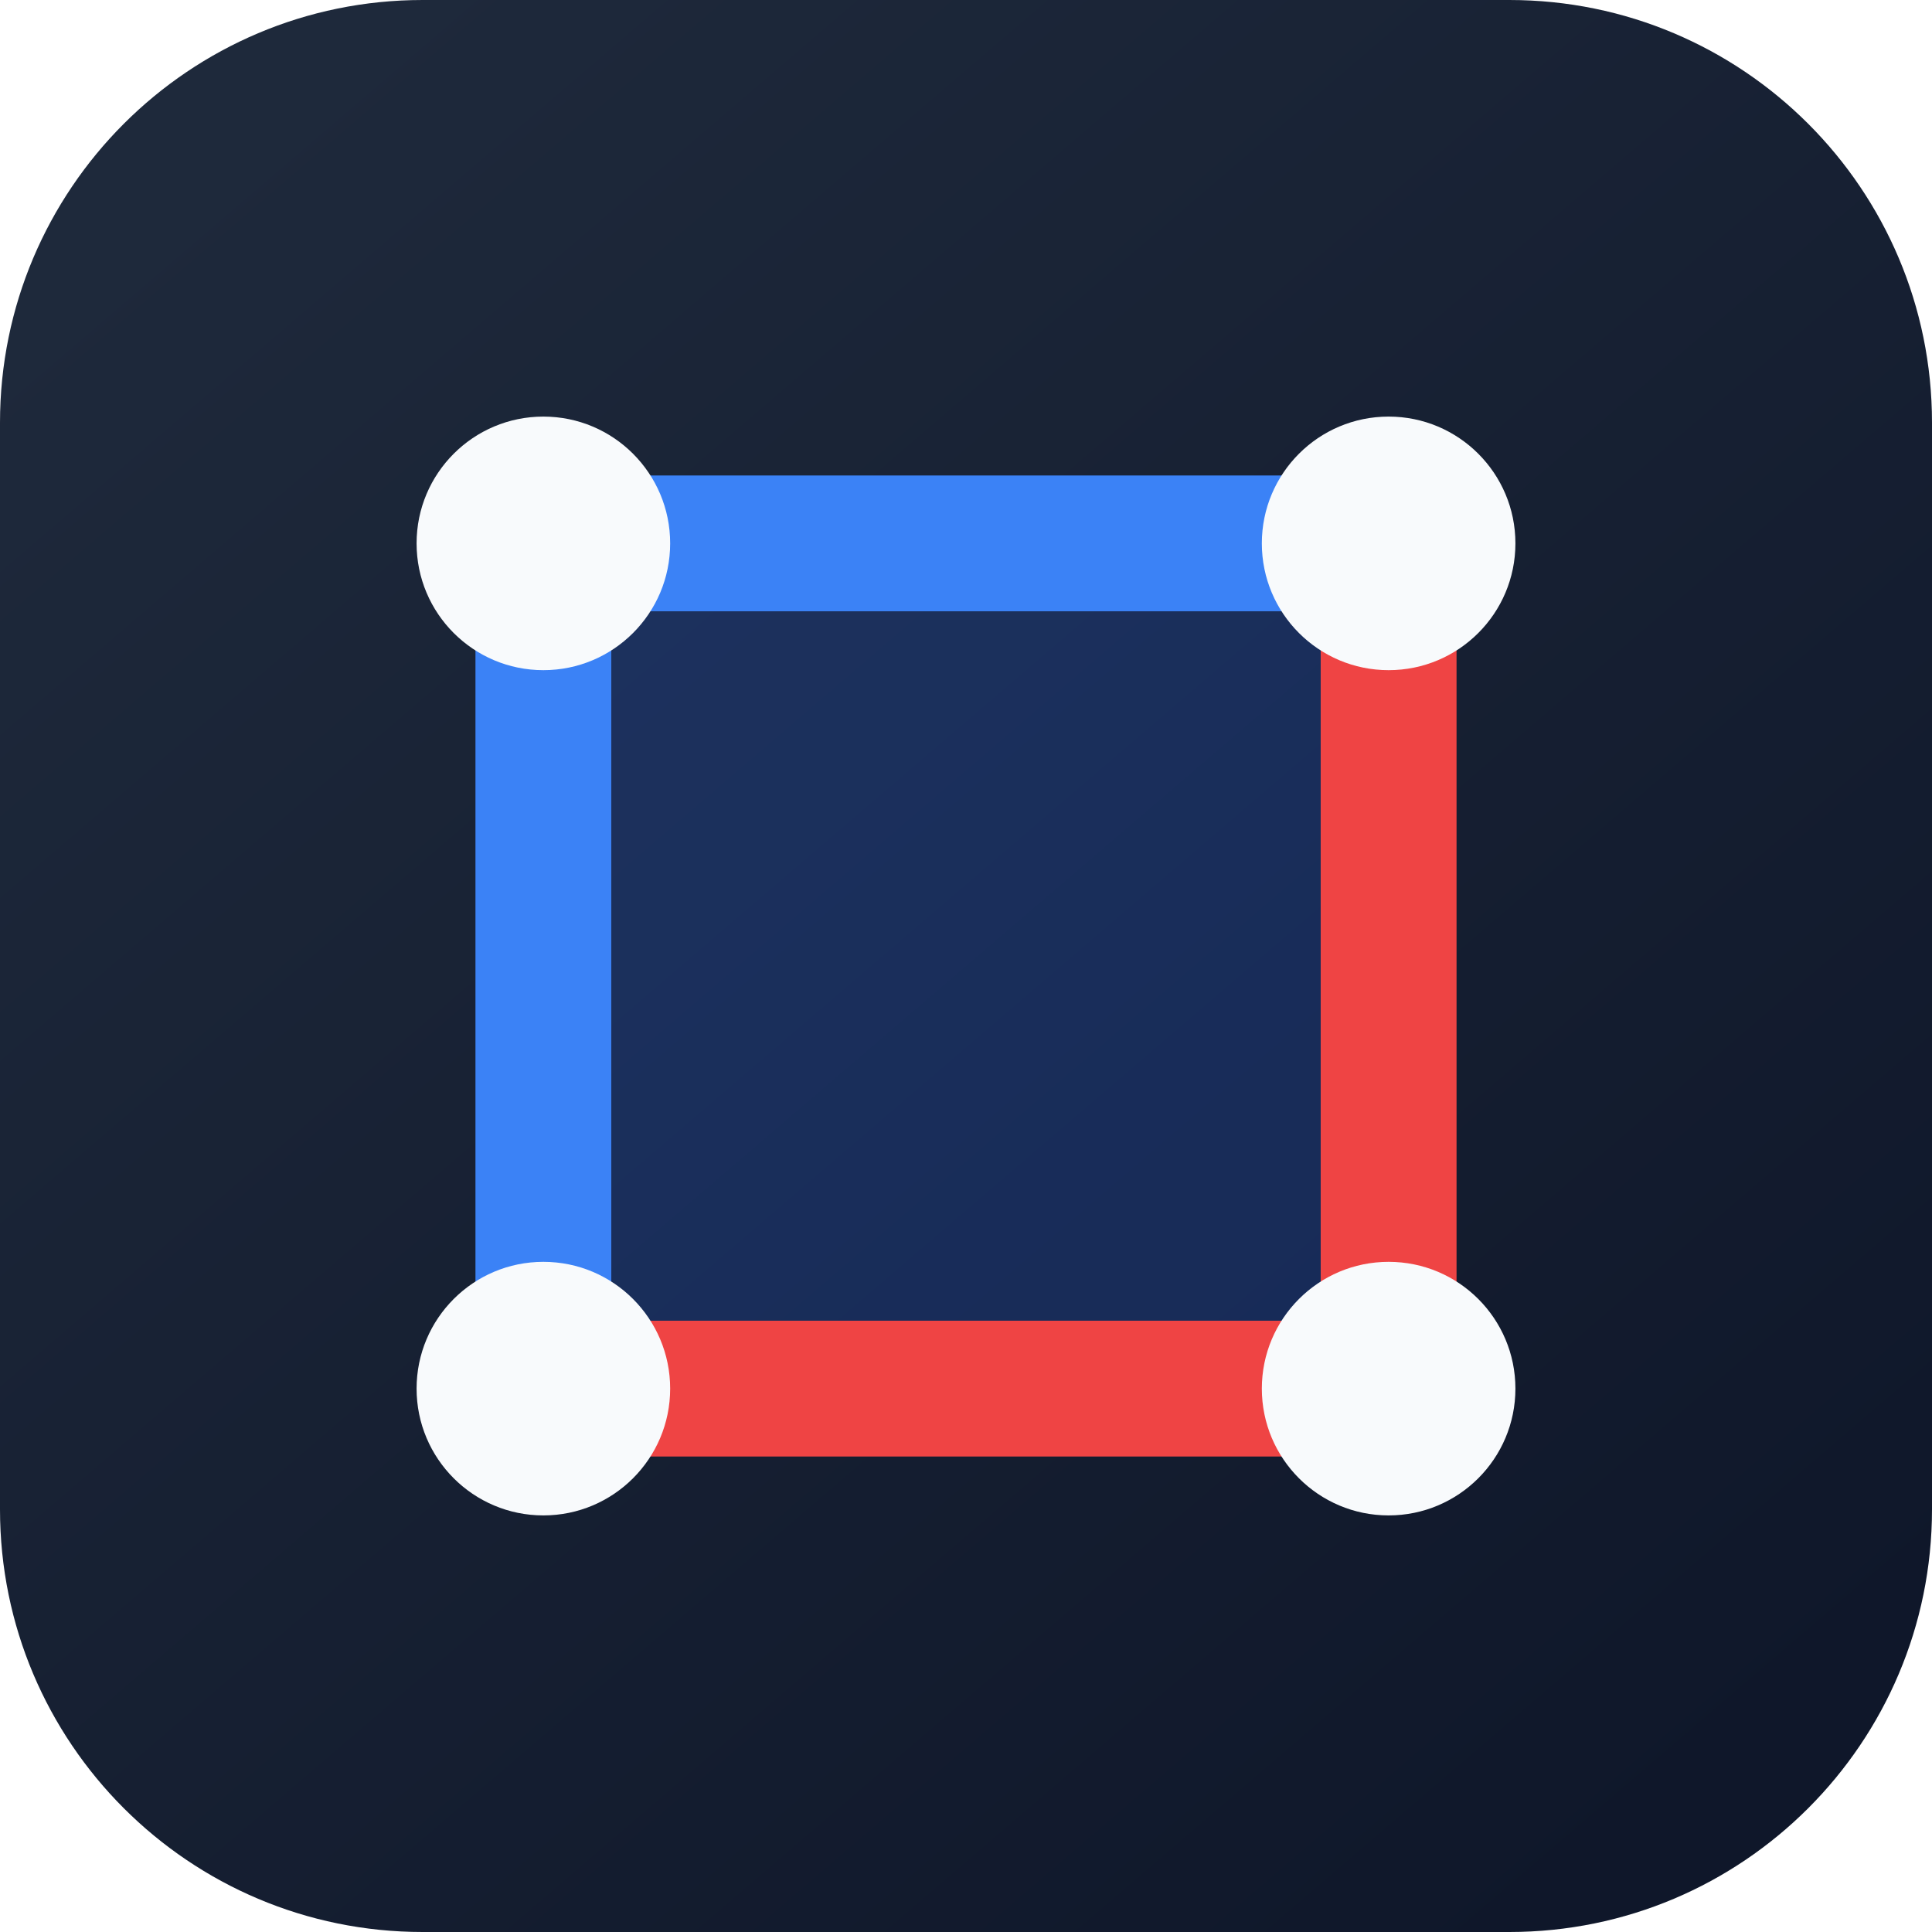
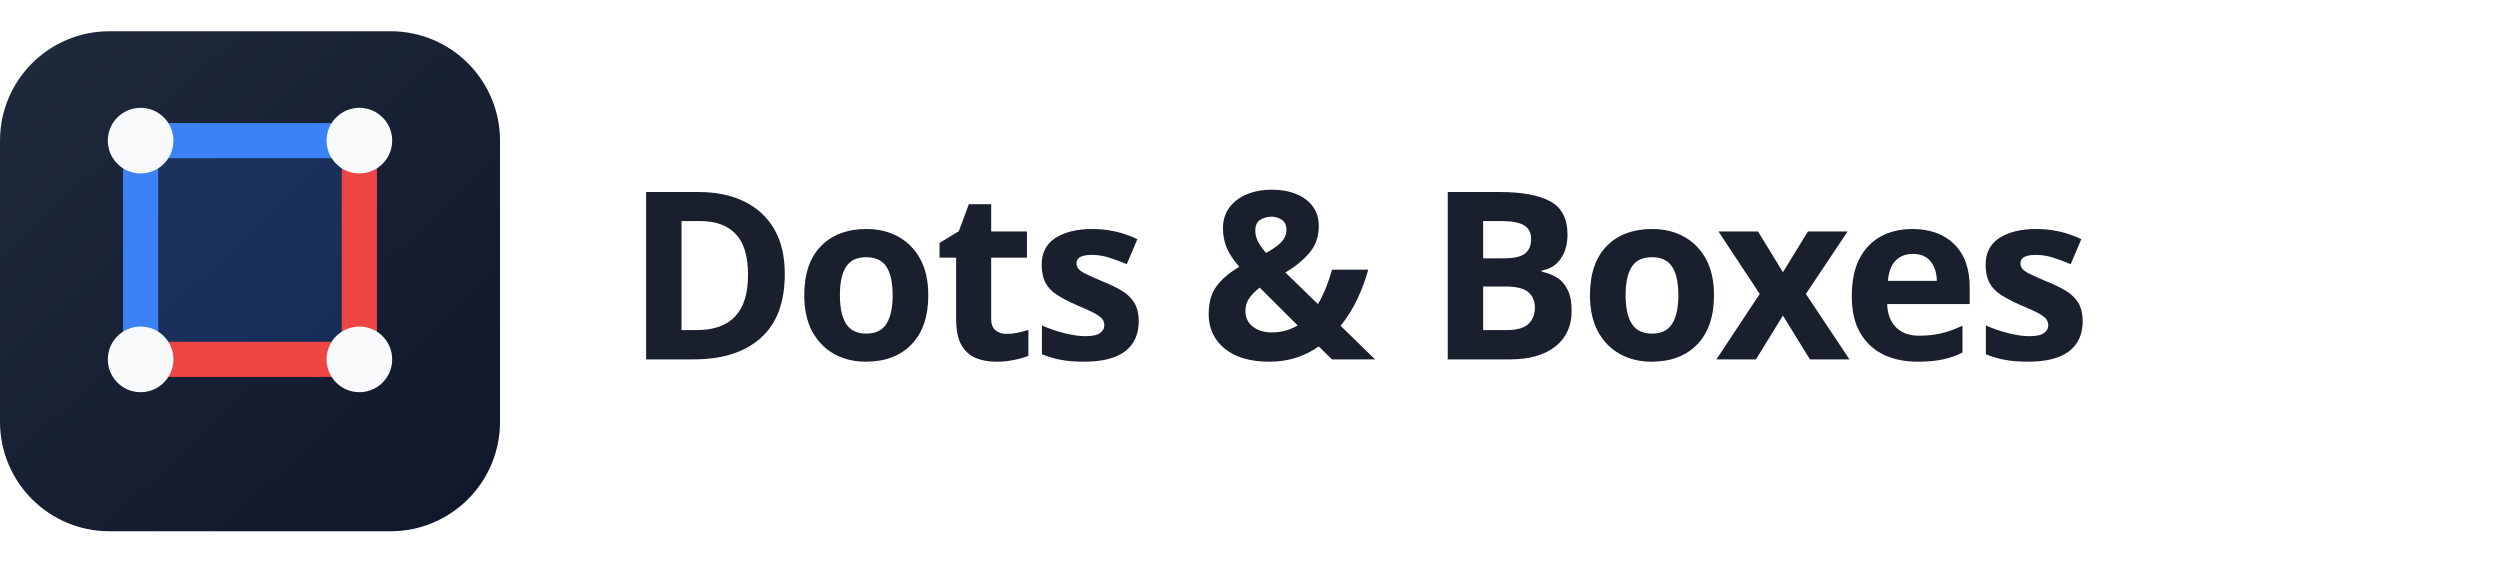
- <svg xmlns="http://www.w3.org/2000/svg" viewBox="0 0 64 64" fill="none" role="img" aria-label="Dots and Boxes">
+ <svg xmlns="http://www.w3.org/2000/svg" viewBox="0 0 320 72" fill="none" role="img" aria-label="Dots and Boxes">
  <defs>
-     <linearGradient id="bg" x1="8" y1="4" x2="56" y2="60" gradientUnits="userSpaceOnUse">
+     <linearGradient id="markBg" x1="6" y1="4" x2="66" y2="68" gradientUnits="userSpaceOnUse">
      <stop stop-color="#1e293b" />
      <stop offset="1" stop-color="#0f172a" />
    </linearGradient>
  </defs>
-   <rect width="64" height="64" rx="14" fill="url(#bg)" />
+   <rect x="0" y="4" width="64" height="64" rx="14" fill="url(#markBg)" />
  <rect x="18" y="18" width="28" height="28" rx="4" fill="#2563eb" fill-opacity="0.22" />
  <path d="M18 18h28" stroke="#3b82f6" stroke-width="4.5" stroke-linecap="round" />
  <path d="M18 18v28" stroke="#3b82f6" stroke-width="4.5" stroke-linecap="round" />
  <path d="M18 46h28" stroke="#ef4444" stroke-width="4.5" stroke-linecap="round" />
  <path d="M46 18v28" stroke="#ef4444" stroke-width="4.5" stroke-linecap="round" />
  <circle cx="18" cy="18" r="4.2" fill="#f8fafc" />
  <circle cx="46" cy="18" r="4.2" fill="#f8fafc" />
  <circle cx="18" cy="46" r="4.2" fill="#f8fafc" />
  <circle cx="46" cy="46" r="4.2" fill="#f8fafc" />
+   <text x="80" y="46" fill="#1a1f2e" font-family="Segoe UI, Helvetica Neue, ui-sans-serif, system-ui, sans-serif" font-size="30" font-weight="650" letter-spacing="-0.6">Dots &amp; Boxes</text>
</svg>
